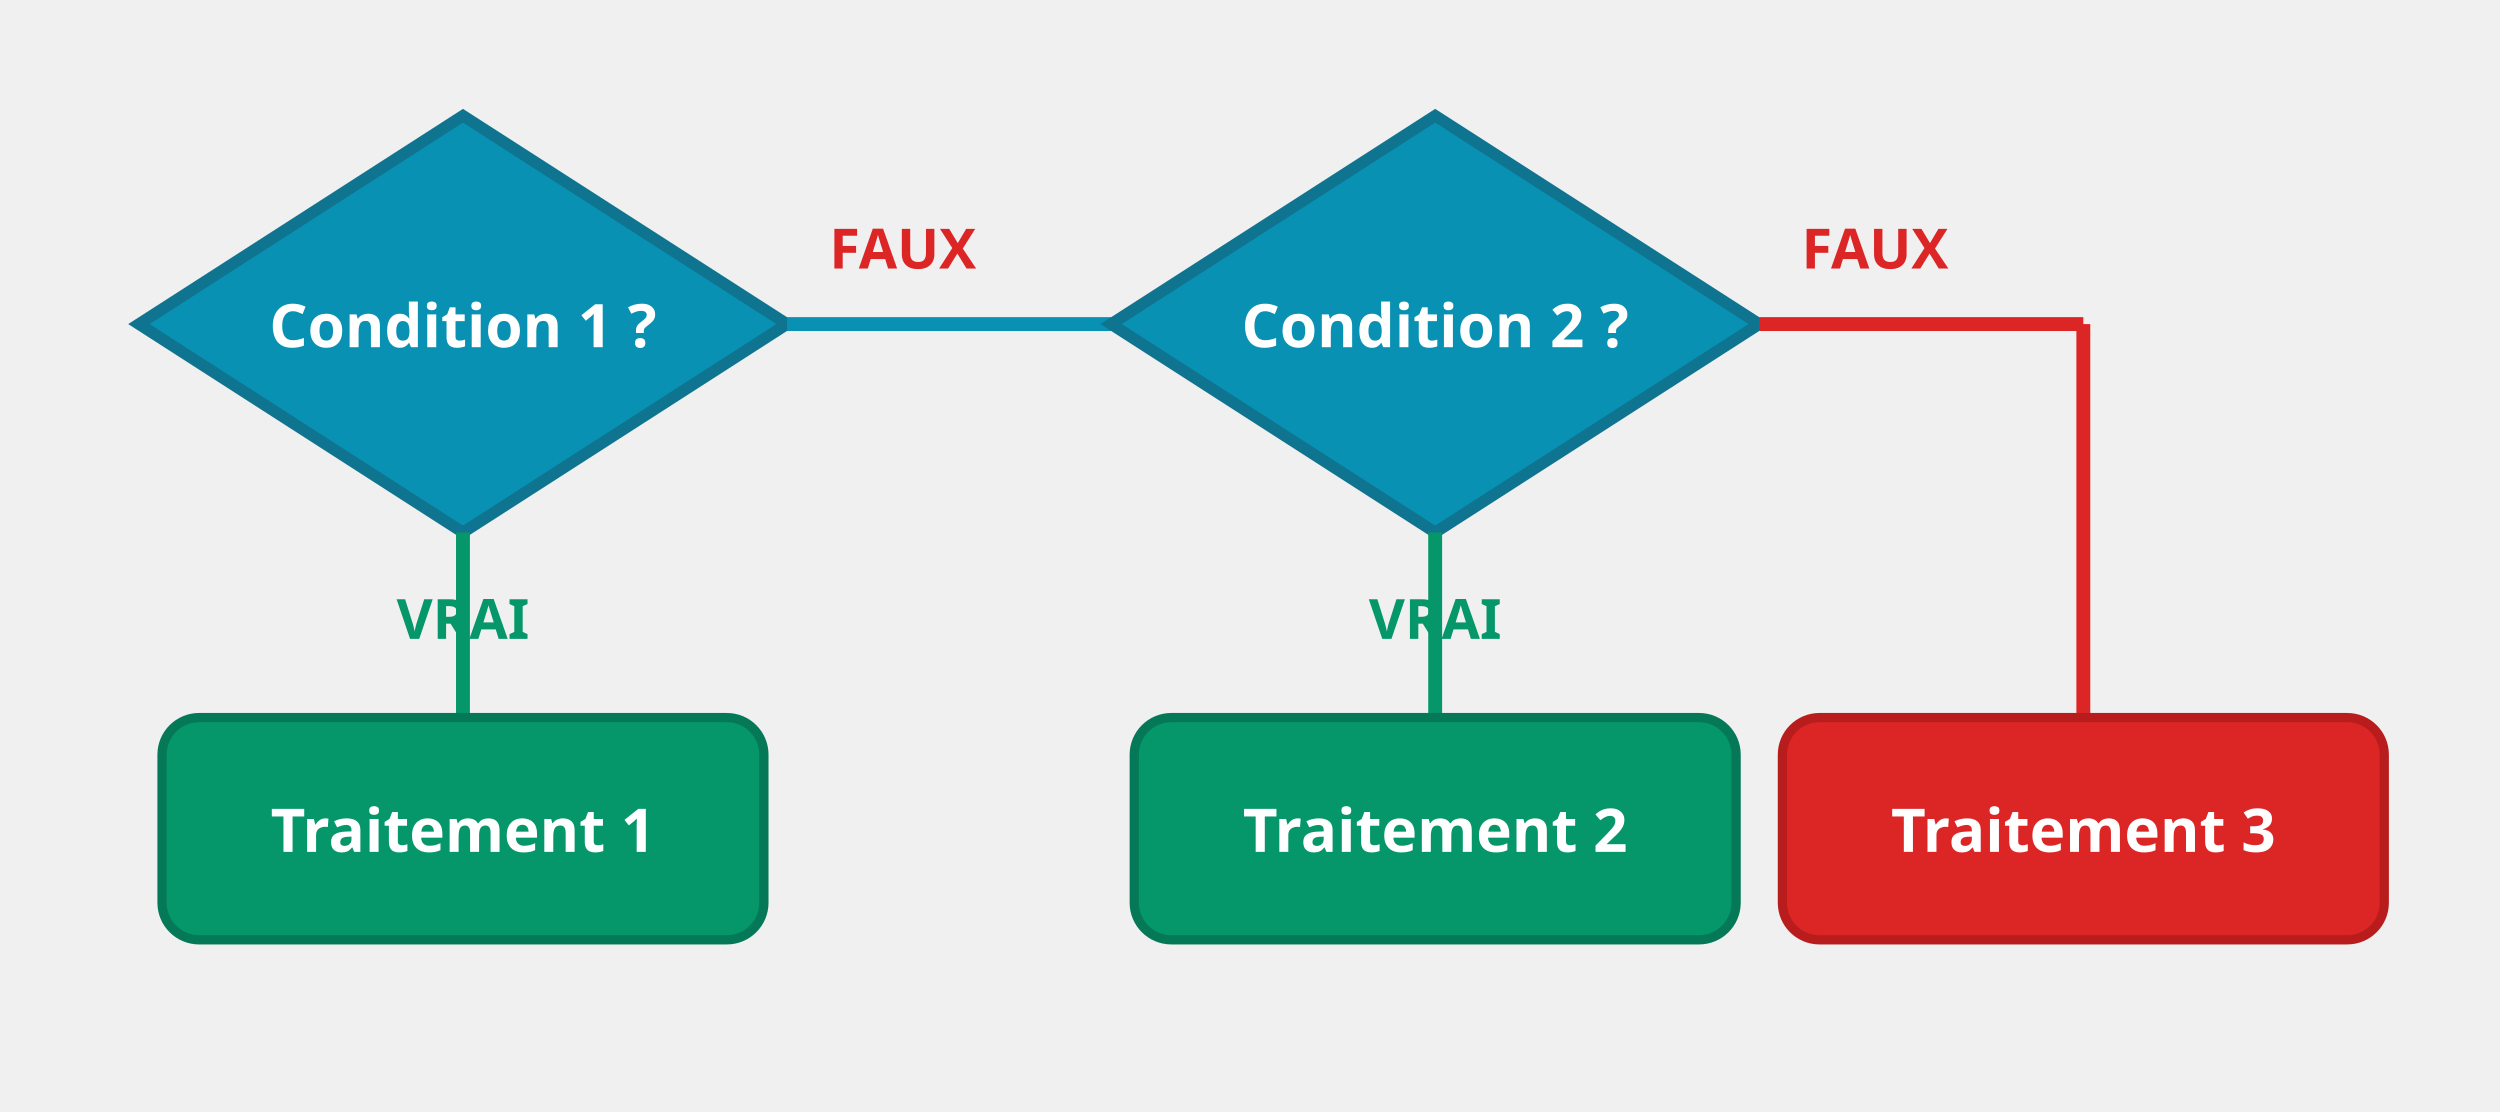
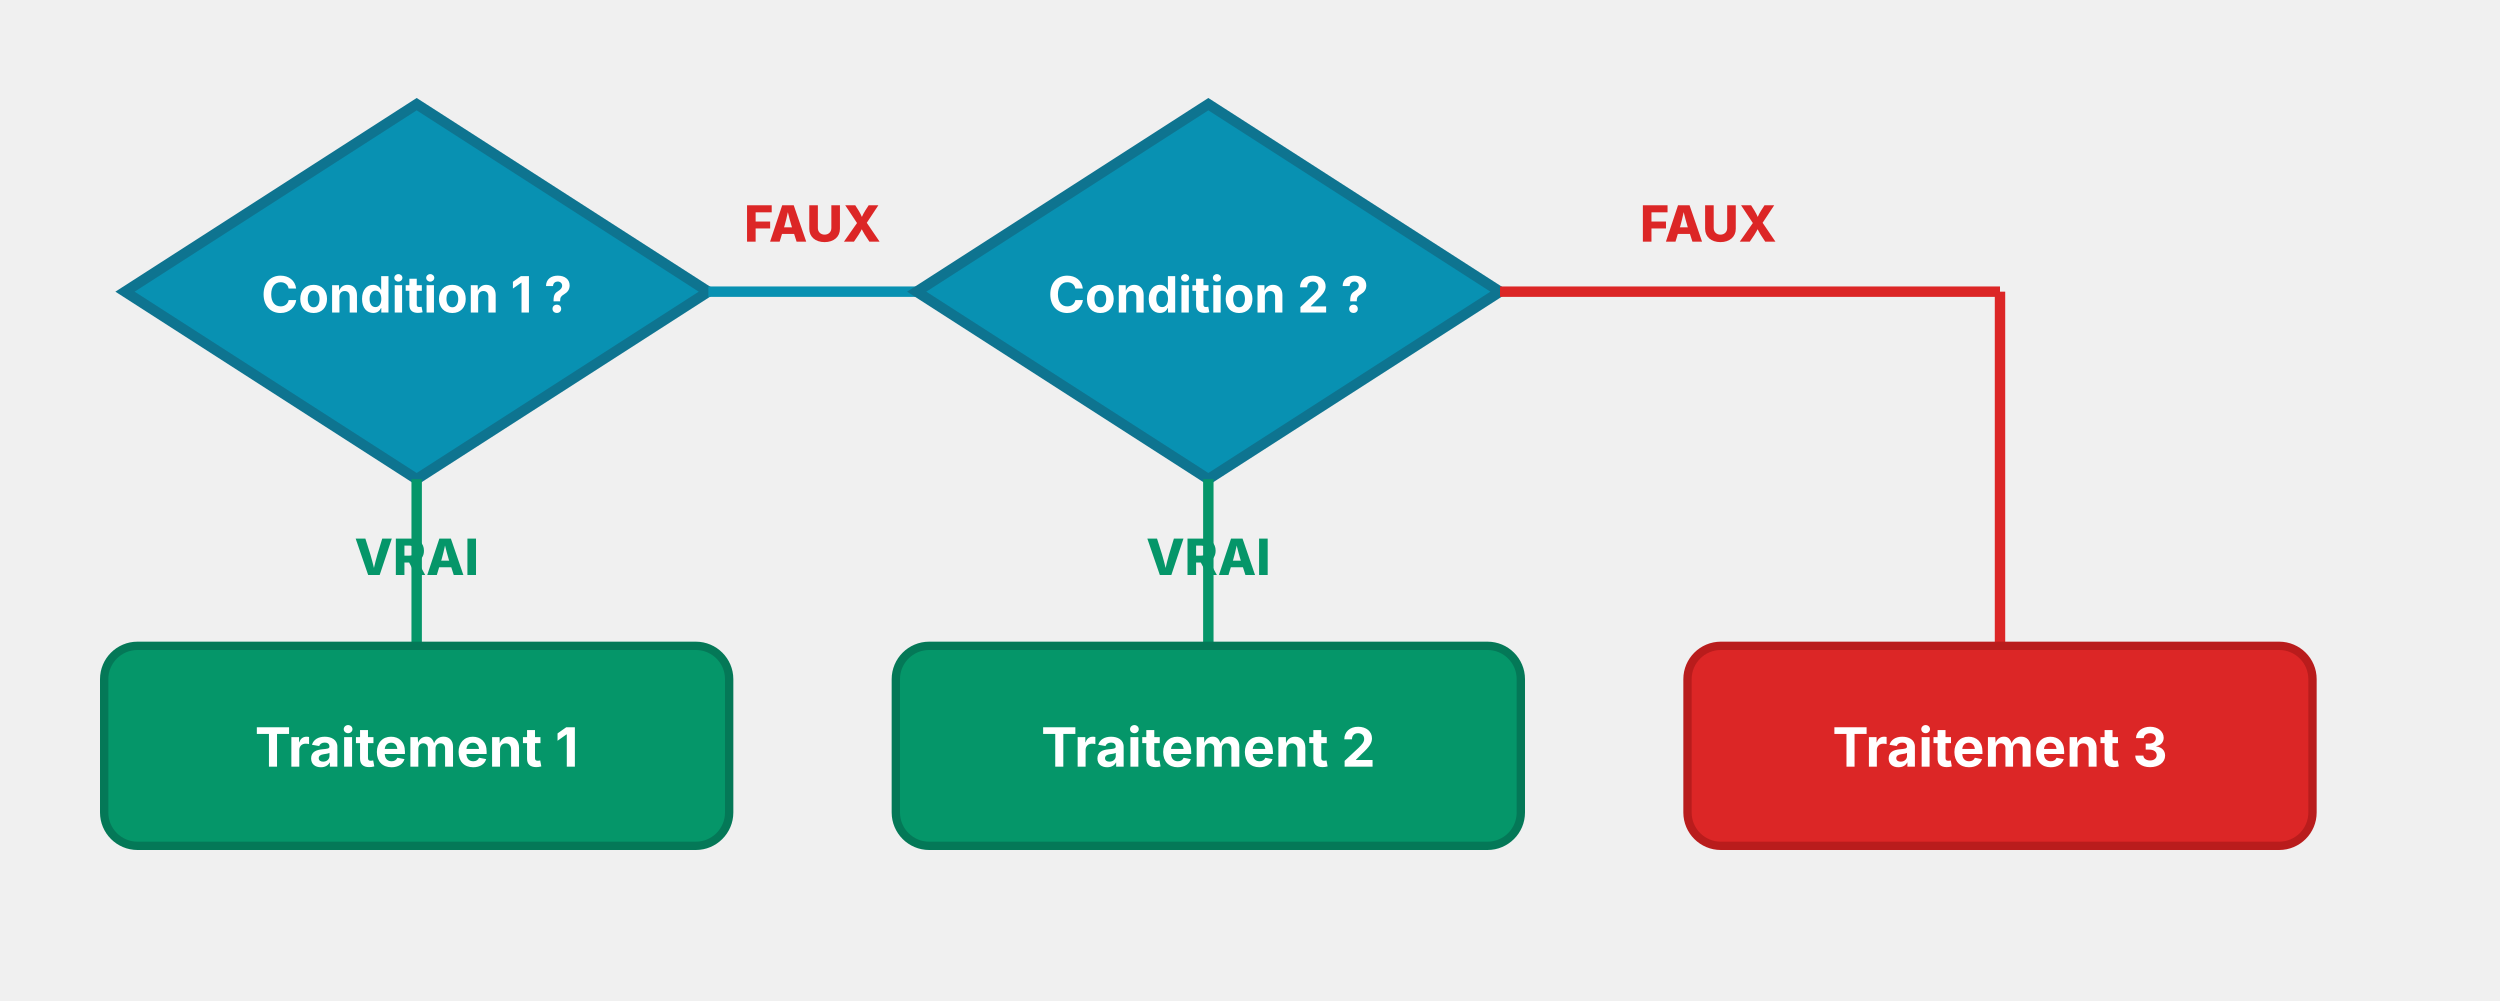
- <svg xmlns="http://www.w3.org/2000/svg" viewBox="0 0 540 240" width="100%" height="220">
+ <svg xmlns="http://www.w3.org/2000/svg" viewBox="0 0 600 240" width="100%" height="220">
  <polygon points="100,25 170,70 100,115 30,70" fill="#0891b2" stroke="#0e7490" stroke-width="2.5" />
-   <text x="100" y="75" font-family="system-ui, sans-serif" font-size="13" font-weight="800" fill="#ffffff" text-anchor="middle">Condition 1 ?</text>
-   <text x="100" y="138" font-family="system-ui, sans-serif" font-size="12" font-weight="800" fill="#059669" text-anchor="middle">VRAI</text>
-   <line x1="100" y1="115" x2="100" y2="155" stroke="#059669" stroke-width="3" />
-   <rect x="35" y="155" width="130" height="48" rx="8" fill="#059669" stroke="#047857" stroke-width="2" />
-   <text x="100" y="184" font-family="system-ui, sans-serif" font-size="13" font-weight="800" fill="#ffffff" text-anchor="middle">Traitement 1</text>
-   <text x="195" y="58" font-family="system-ui, sans-serif" font-size="12" font-weight="800" fill="#dc2626" text-anchor="middle">FAUX</text>
-   <line x1="170" y1="70" x2="240" y2="70" stroke="#0891b2" stroke-width="3" />
-   <polygon points="310,25 380,70 310,115 240,70" fill="#0891b2" stroke="#0e7490" stroke-width="2.5" />
-   <text x="310" y="75" font-family="system-ui, sans-serif" font-size="13" font-weight="800" fill="#ffffff" text-anchor="middle">Condition 2 ?</text>
-   <text x="310" y="138" font-family="system-ui, sans-serif" font-size="12" font-weight="800" fill="#059669" text-anchor="middle">VRAI</text>
-   <line x1="310" y1="115" x2="310" y2="155" stroke="#059669" stroke-width="3" />
-   <rect x="245" y="155" width="130" height="48" rx="8" fill="#059669" stroke="#047857" stroke-width="2" />
-   <text x="310" y="184" font-family="system-ui, sans-serif" font-size="13" font-weight="800" fill="#ffffff" text-anchor="middle">Traitement 2</text>
-   <text x="405" y="58" font-family="system-ui, sans-serif" font-size="12" font-weight="800" fill="#dc2626" text-anchor="middle">FAUX</text>
-   <line x1="380" y1="70" x2="450" y2="70" stroke="#dc2626" stroke-width="3" />
-   <line x1="450" y1="70" x2="450" y2="155" stroke="#dc2626" stroke-width="3" />
-   <rect x="385" y="155" width="130" height="48" rx="8" fill="#dc2626" stroke="#b91c1c" stroke-width="2" />
-   <text x="450" y="184" font-family="system-ui, sans-serif" font-size="13" font-weight="800" fill="#ffffff" text-anchor="middle">Traitement 3</text>
+   <text x="100" y="75" font-family="system-ui, -apple-system, sans-serif" font-size="12" font-weight="700" fill="#ffffff" text-anchor="middle">Condition 1 ?</text>
+   <text x="100" y="138" font-family="system-ui, -apple-system, sans-serif" font-size="12" font-weight="800" fill="#059669" text-anchor="middle">VRAI</text>
+   <line x1="100" y1="115" x2="100" y2="155" stroke="#059669" stroke-width="2.5" />
+   <rect x="25" y="155" width="150" height="48" rx="8" fill="#059669" stroke="#047857" stroke-width="2" />
+   <text x="100" y="184" font-family="system-ui, -apple-system, sans-serif" font-size="13" font-weight="700" fill="#ffffff" text-anchor="middle">Traitement 1</text>
+   <text x="195" y="58" font-family="system-ui, -apple-system, sans-serif" font-size="12" font-weight="800" fill="#dc2626" text-anchor="middle">FAUX</text>
+   <line x1="170" y1="70" x2="220" y2="70" stroke="#0891b2" stroke-width="2.5" />
+   <polygon points="290,25 360,70 290,115 220,70" fill="#0891b2" stroke="#0e7490" stroke-width="2.5" />
+   <text x="290" y="75" font-family="system-ui, -apple-system, sans-serif" font-size="12" font-weight="700" fill="#ffffff" text-anchor="middle">Condition 2 ?</text>
+   <text x="290" y="138" font-family="system-ui, -apple-system, sans-serif" font-size="12" font-weight="800" fill="#059669" text-anchor="middle">VRAI</text>
+   <line x1="290" y1="115" x2="290" y2="155" stroke="#059669" stroke-width="2.5" />
+   <rect x="215" y="155" width="150" height="48" rx="8" fill="#059669" stroke="#047857" stroke-width="2" />
+   <text x="290" y="184" font-family="system-ui, -apple-system, sans-serif" font-size="13" font-weight="700" fill="#ffffff" text-anchor="middle">Traitement 2</text>
+   <text x="410" y="58" font-family="system-ui, -apple-system, sans-serif" font-size="12" font-weight="800" fill="#dc2626" text-anchor="middle">FAUX</text>
+   <line x1="360" y1="70" x2="480" y2="70" stroke="#dc2626" stroke-width="2.5" />
+   <line x1="480" y1="70" x2="480" y2="155" stroke="#dc2626" stroke-width="2.5" />
+   <rect x="405" y="155" width="150" height="48" rx="8" fill="#dc2626" stroke="#b91c1c" stroke-width="2" />
+   <text x="480" y="184" font-family="system-ui, -apple-system, sans-serif" font-size="13" font-weight="700" fill="#ffffff" text-anchor="middle">Traitement 3</text>
</svg>
